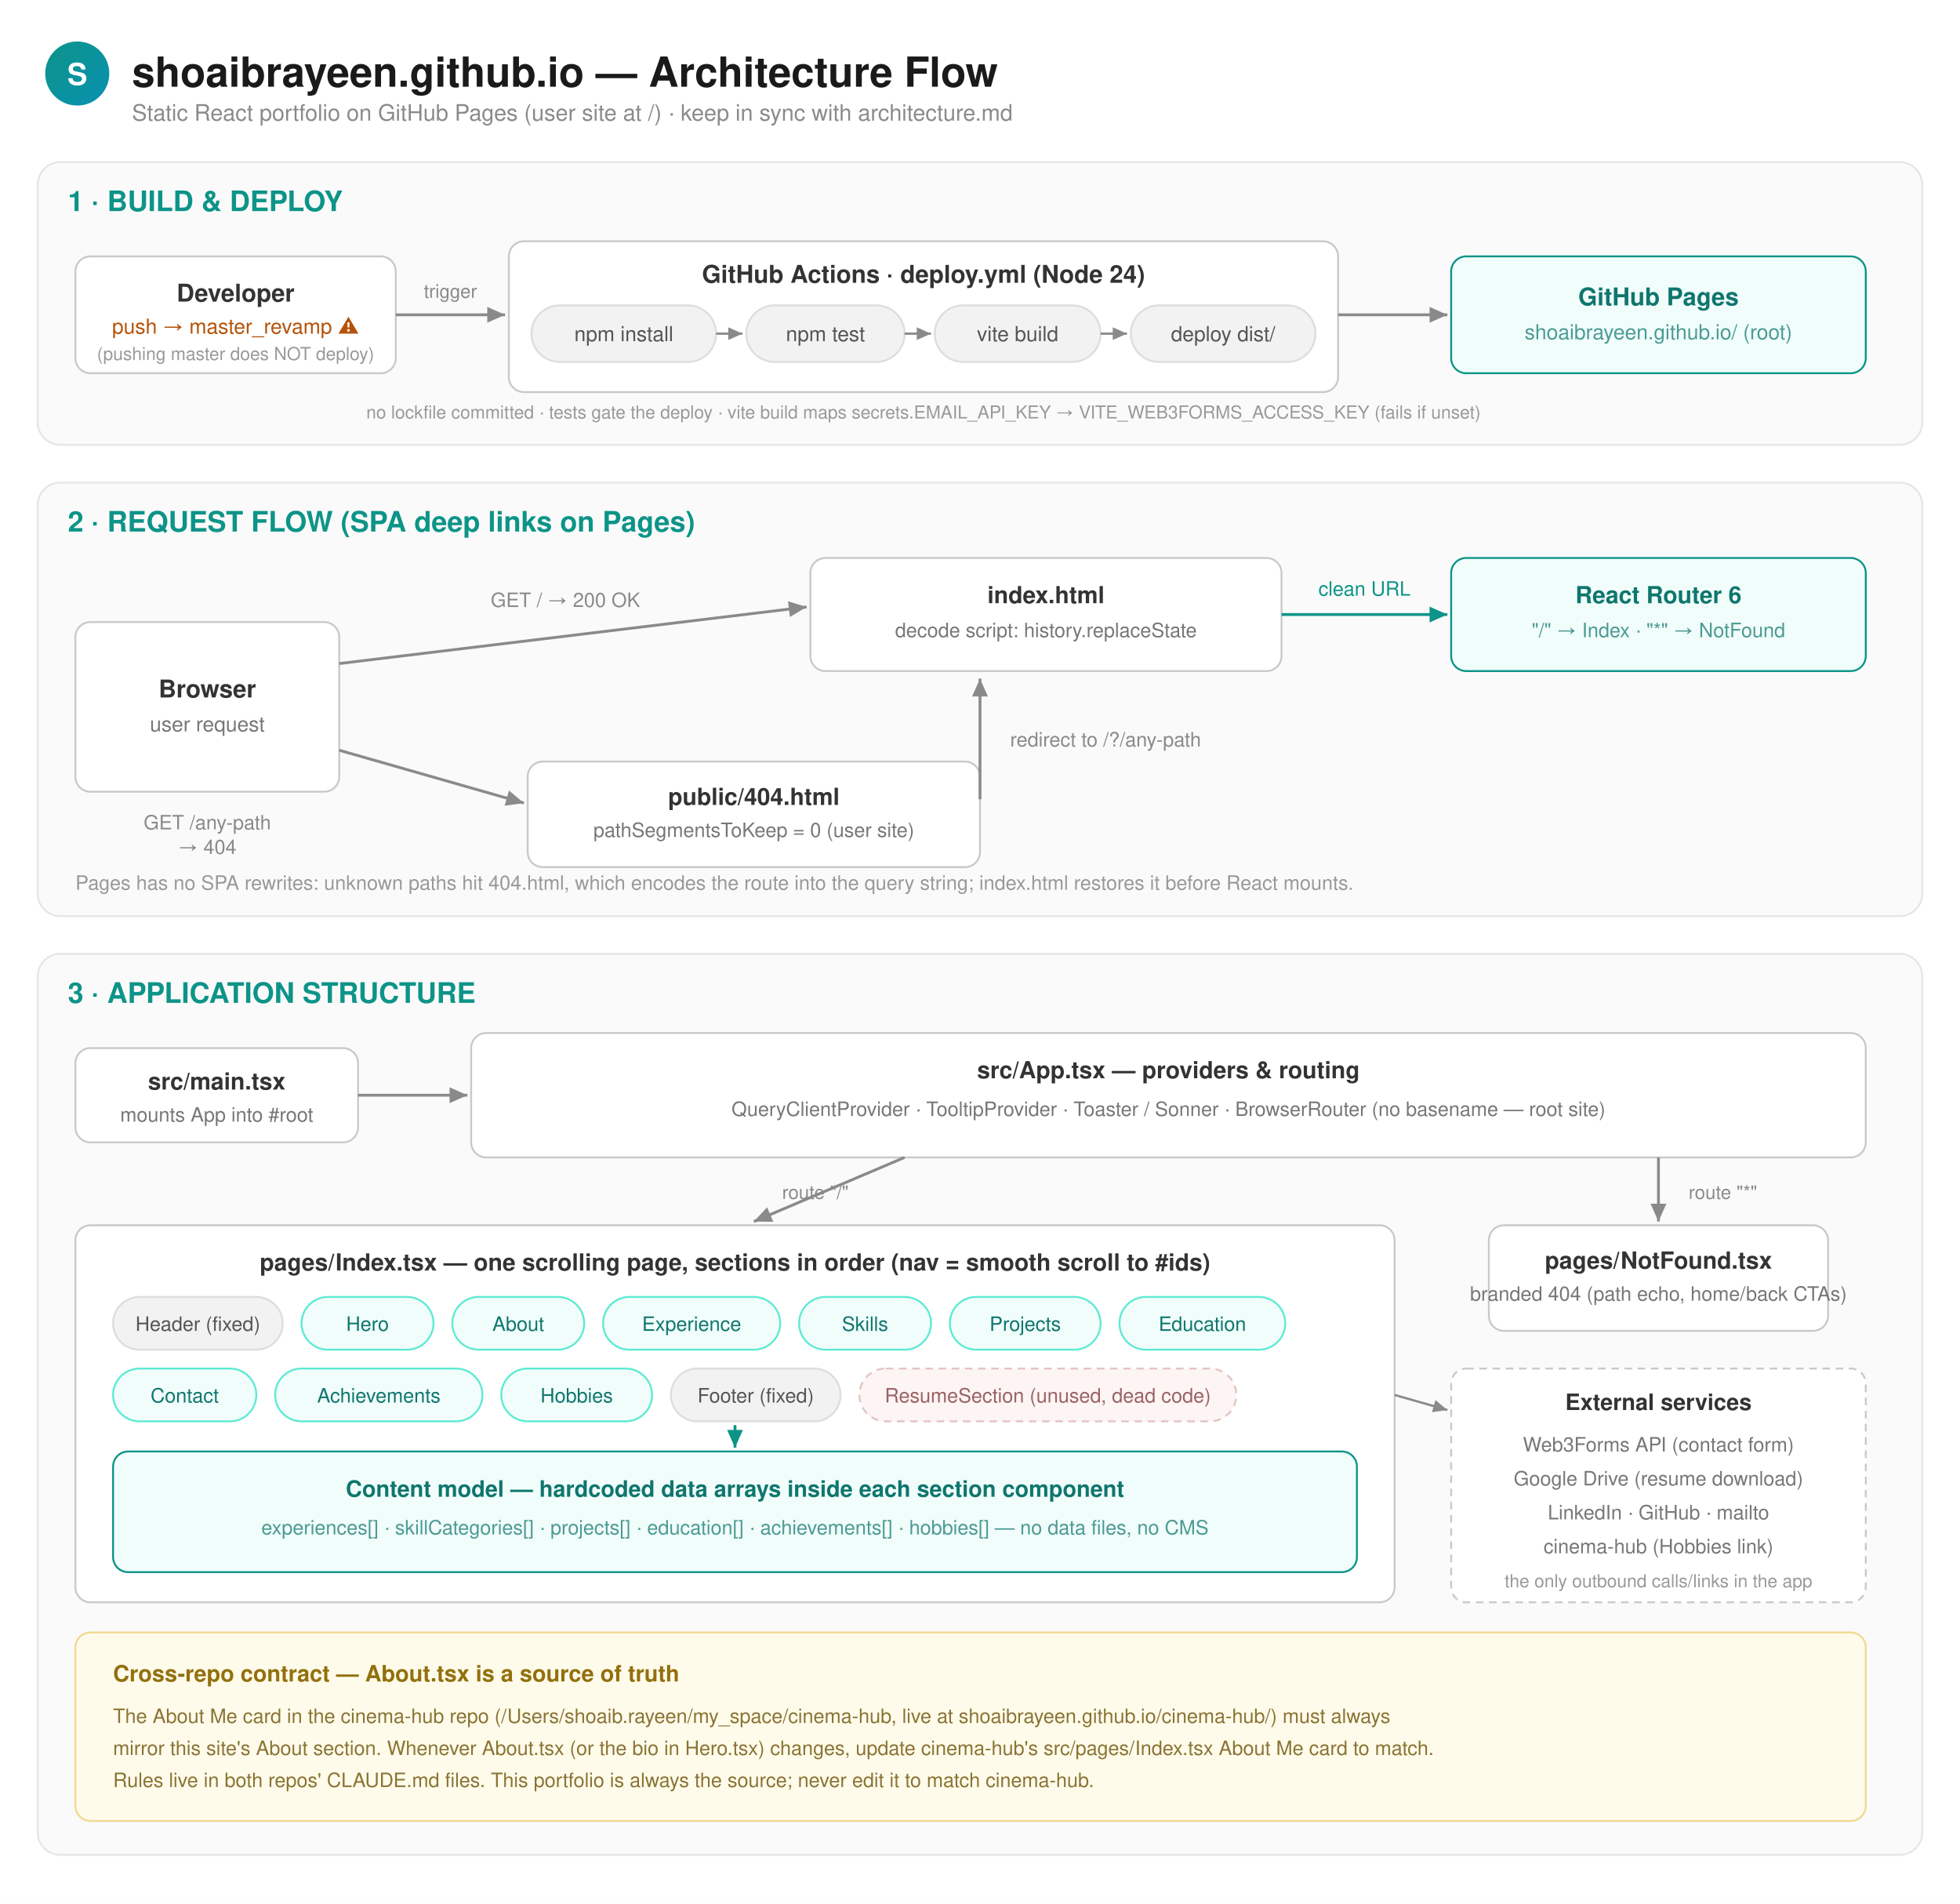
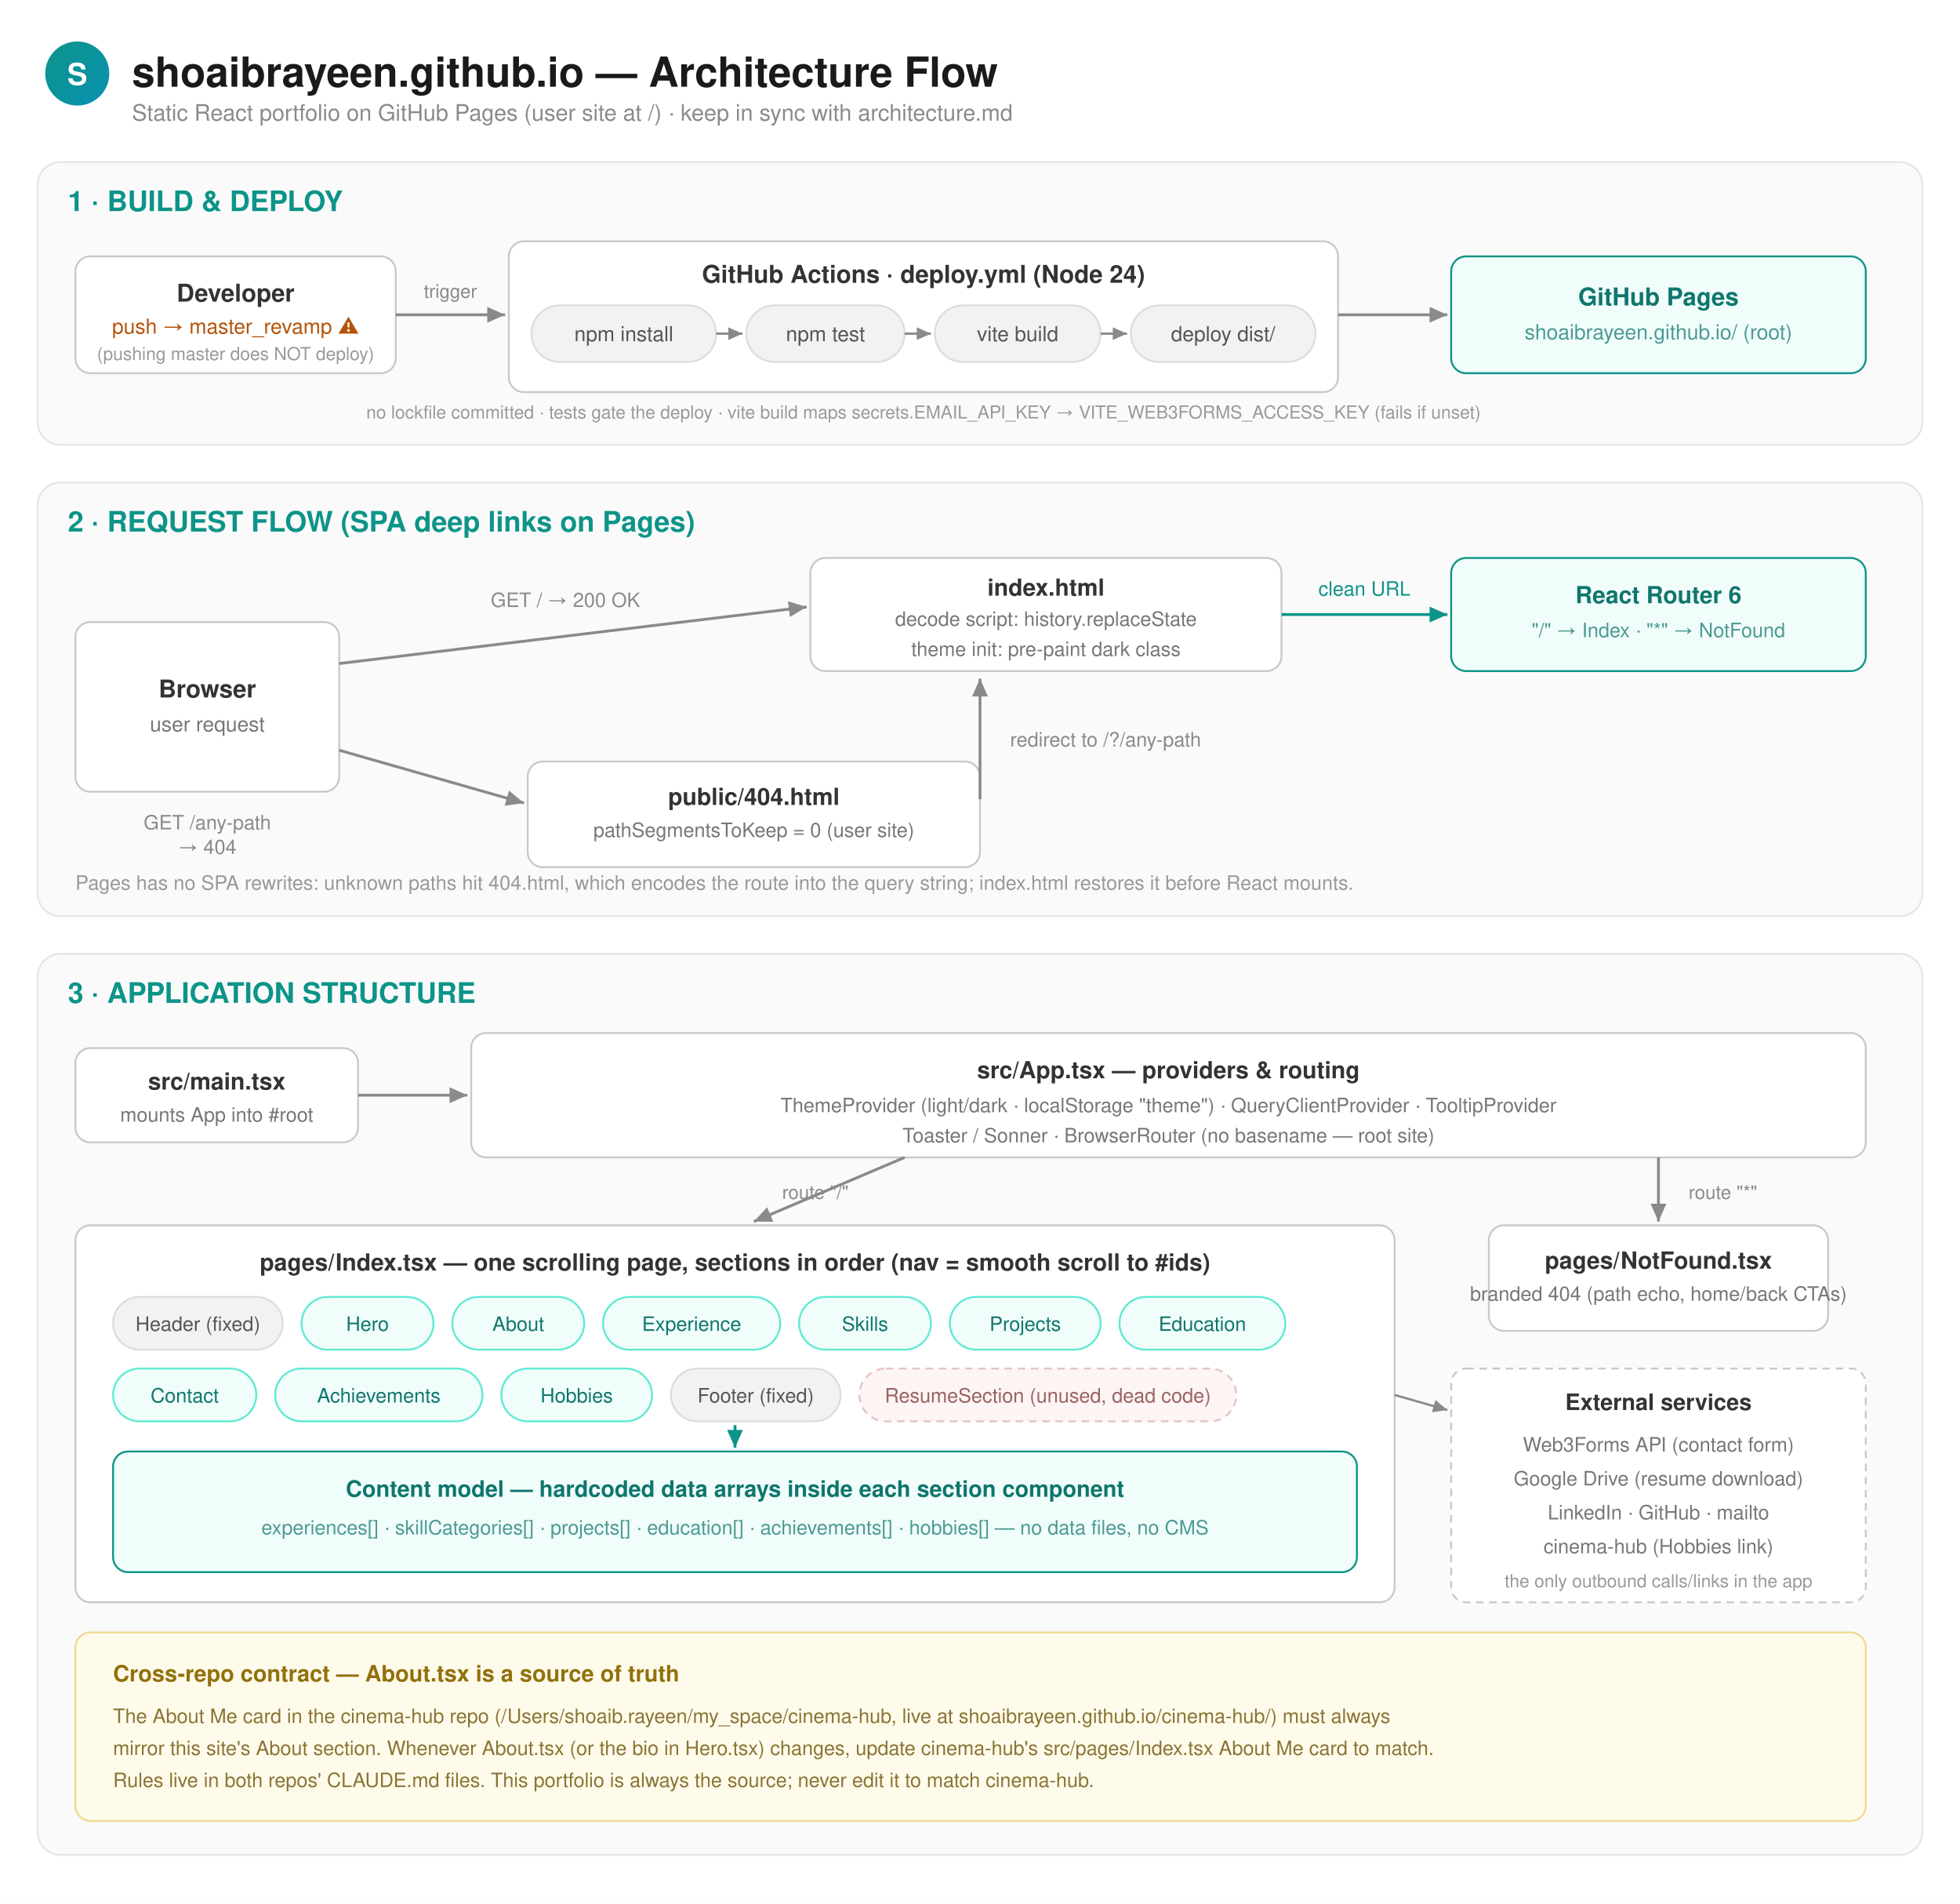
<svg xmlns="http://www.w3.org/2000/svg" viewBox="0 0 1040 1010" font-family="-apple-system, 'Segoe UI', Helvetica, Arial, sans-serif">
  <defs>
    <marker id="arrow" viewBox="0 0 10 10" refX="9" refY="5" markerWidth="7" markerHeight="7" orient="auto-start-reverse">
      <path d="M 0 1 L 9 5 L 0 9 z" fill="#8a8a8a" />
    </marker>
    <marker id="arrowTeal" viewBox="0 0 10 10" refX="9" refY="5" markerWidth="7" markerHeight="7" orient="auto-start-reverse">
      <path d="M 0 1 L 9 5 L 0 9 z" fill="#0d9488" />
    </marker>
    <linearGradient id="brand" x1="0" y1="0" x2="1" y2="1">
      <stop offset="0" stop-color="#0d9488" />
      <stop offset="1" stop-color="#0891b2" />
    </linearGradient>
  </defs>
  <rect width="1040" height="1010" fill="#ffffff" />
  <circle cx="41" cy="39" r="17" fill="url(#brand)" />
  <text x="41" y="45" font-size="16" font-weight="700" fill="#ffffff" text-anchor="middle">S</text>
  <text x="70" y="46" font-size="22" font-weight="700" fill="#1a1a1a">shoaibrayeen.github.io — Architecture Flow</text>
  <text x="70" y="64" font-size="12" fill="#8a8a8a">Static React portfolio on GitHub Pages (user site at /) · keep in sync with architecture.md</text>
  <rect x="20" y="86" width="1000" height="150" rx="12" fill="#fafafa" stroke="#e6e6e6" />
  <text x="36" y="112" font-size="15" font-weight="700" fill="#0d9488">1 · BUILD &amp; DEPLOY</text>
  <rect x="40" y="136" width="170" height="62" rx="8" fill="#ffffff" stroke="#c9c9c9" />
  <text x="125" y="160" font-size="13" font-weight="600" fill="#333" text-anchor="middle">Developer</text>
  <text x="125" y="177" font-size="11" fill="#b45309" text-anchor="middle">push → master_revamp ⚠</text>
  <text x="125" y="191" font-size="9.5" fill="#999" text-anchor="middle">(pushing master does NOT deploy)</text>
  <line x1="210" y1="167" x2="268" y2="167" stroke="#8a8a8a" stroke-width="1.5" marker-end="url(#arrow)" />
  <text x="239" y="158" font-size="10" fill="#8a8a8a" text-anchor="middle">trigger</text>
  <rect x="270" y="128" width="440" height="80" rx="8" fill="#ffffff" stroke="#c9c9c9" />
  <text x="490" y="150" font-size="13" font-weight="600" fill="#333" text-anchor="middle">GitHub Actions · deploy.yml (Node 24)</text>
  <rect x="282" y="162" width="98" height="30" rx="15" fill="#f2f2f2" stroke="#dddddd" />
  <text x="331" y="181" font-size="11" fill="#555" text-anchor="middle">npm install</text>
  <line x1="380" y1="177" x2="394" y2="177" stroke="#8a8a8a" stroke-width="1.2" marker-end="url(#arrow)" />
  <rect x="396" y="162" width="84" height="30" rx="15" fill="#f2f2f2" stroke="#dddddd" />
  <text x="438" y="181" font-size="11" fill="#555" text-anchor="middle">npm test</text>
  <line x1="480" y1="177" x2="494" y2="177" stroke="#8a8a8a" stroke-width="1.2" marker-end="url(#arrow)" />
  <rect x="496" y="162" width="88" height="30" rx="15" fill="#f2f2f2" stroke="#dddddd" />
  <text x="540" y="181" font-size="11" fill="#555" text-anchor="middle">vite build</text>
  <line x1="584" y1="177" x2="598" y2="177" stroke="#8a8a8a" stroke-width="1.2" marker-end="url(#arrow)" />
  <rect x="600" y="162" width="98" height="30" rx="15" fill="#f2f2f2" stroke="#dddddd" />
  <text x="649" y="181" font-size="11" fill="#555" text-anchor="middle">deploy dist/</text>
  <text x="490" y="222" font-size="9.5" fill="#999" text-anchor="middle">no lockfile committed · tests gate the deploy · vite build maps secrets.EMAIL_API_KEY → VITE_WEB3FORMS_ACCESS_KEY (fails if unset)</text>
  <line x1="710" y1="167" x2="768" y2="167" stroke="#8a8a8a" stroke-width="1.5" marker-end="url(#arrow)" />
  <rect x="770" y="136" width="220" height="62" rx="8" fill="#f0fdfa" stroke="#0d9488" />
  <text x="880" y="162" font-size="13" font-weight="600" fill="#0f766e" text-anchor="middle">GitHub Pages</text>
  <text x="880" y="180" font-size="11" fill="#4d9a94" text-anchor="middle">shoaibrayeen.github.io/ (root)</text>
  <rect x="20" y="256" width="1000" height="230" rx="12" fill="#fafafa" stroke="#e6e6e6" />
  <text x="36" y="282" font-size="15" font-weight="700" fill="#0d9488">2 · REQUEST FLOW (SPA deep links on Pages)</text>
  <rect x="40" y="330" width="140" height="90" rx="8" fill="#ffffff" stroke="#c9c9c9" />
  <text x="110" y="370" font-size="13" font-weight="600" fill="#333" text-anchor="middle">Browser</text>
  <text x="110" y="388" font-size="11" fill="#777" text-anchor="middle">user request</text>
  <line x1="180" y1="352" x2="428" y2="322" stroke="#8a8a8a" stroke-width="1.5" marker-end="url(#arrow)" />
  <text x="300" y="322" font-size="10.5" fill="#8a8a8a" text-anchor="middle">GET /  →  200 OK</text>
  <line x1="180" y1="398" x2="278" y2="426" stroke="#8a8a8a" stroke-width="1.5" marker-end="url(#arrow)" />
  <text x="110" y="440" font-size="10.5" fill="#8a8a8a" text-anchor="middle">GET /any-path</text>
  <text x="110" y="453" font-size="10.5" fill="#8a8a8a" text-anchor="middle">→ 404</text>
  <rect x="280" y="404" width="240" height="56" rx="8" fill="#ffffff" stroke="#c9c9c9" />
  <text x="400" y="427" font-size="12.5" font-weight="600" fill="#333" text-anchor="middle">public/404.html</text>
  <text x="400" y="444" font-size="10.5" fill="#777" text-anchor="middle">pathSegmentsToKeep = 0 (user site)</text>
  <line x1="520" y1="424" x2="520" y2="360" stroke="#8a8a8a" stroke-width="1.5" marker-end="url(#arrow)" />
  <text x="536" y="396" font-size="10.5" fill="#8a8a8a">redirect to /?/any-path</text>
  <rect x="430" y="296" width="250" height="60" rx="8" fill="#ffffff" stroke="#c9c9c9" />
-   <text x="555" y="320" font-size="12.5" font-weight="600" fill="#333" text-anchor="middle">index.html</text>
-   <text x="555" y="338" font-size="10.5" fill="#777" text-anchor="middle">decode script: history.replaceState</text>
+   <text x="555" y="316" font-size="12.5" font-weight="600" fill="#333" text-anchor="middle">index.html</text>
+   <text x="555" y="332" font-size="10.5" fill="#777" text-anchor="middle">decode script: history.replaceState</text>
+   <text x="555" y="348" font-size="10.5" fill="#777" text-anchor="middle">theme init: pre-paint dark class</text>
  <line x1="680" y1="326" x2="768" y2="326" stroke="#0d9488" stroke-width="1.5" marker-end="url(#arrowTeal)" />
  <text x="724" y="316" font-size="10.5" fill="#0d9488" text-anchor="middle">clean URL</text>
  <rect x="770" y="296" width="220" height="60" rx="8" fill="#f0fdfa" stroke="#0d9488" />
  <text x="880" y="320" font-size="12.5" font-weight="600" fill="#0f766e" text-anchor="middle">React Router 6</text>
  <text x="880" y="338" font-size="10.5" fill="#4d9a94" text-anchor="middle">"/" → Index · "*" → NotFound</text>
  <text x="40" y="472" font-size="10.5" fill="#999">Pages has no SPA rewrites: unknown paths hit 404.html, which encodes the route into the query string; index.html restores it before React mounts.</text>
  <rect x="20" y="506" width="1000" height="478" rx="12" fill="#fafafa" stroke="#e6e6e6" />
  <text x="36" y="532" font-size="15" font-weight="700" fill="#0d9488">3 · APPLICATION STRUCTURE</text>
  <rect x="40" y="556" width="150" height="50" rx="8" fill="#ffffff" stroke="#c9c9c9" />
  <text x="115" y="578" font-size="12.5" font-weight="600" fill="#333" text-anchor="middle">src/main.tsx</text>
  <text x="115" y="595" font-size="10.5" fill="#777" text-anchor="middle">mounts App into #root</text>
  <line x1="190" y1="581" x2="248" y2="581" stroke="#8a8a8a" stroke-width="1.5" marker-end="url(#arrow)" />
  <rect x="250" y="548" width="740" height="66" rx="8" fill="#ffffff" stroke="#c9c9c9" />
  <text x="620" y="572" font-size="12.5" font-weight="600" fill="#333" text-anchor="middle">src/App.tsx — providers &amp; routing</text>
-   <text x="620" y="592" font-size="10.5" fill="#777" text-anchor="middle">QueryClientProvider · TooltipProvider · Toaster / Sonner · BrowserRouter (no basename — root site)</text>
+   <text x="620" y="590" font-size="10.5" fill="#777" text-anchor="middle">ThemeProvider (light/dark · localStorage "theme") · QueryClientProvider · TooltipProvider</text>
+   <text x="620" y="606" font-size="10.5" fill="#777" text-anchor="middle">Toaster / Sonner · BrowserRouter (no basename — root site)</text>
  <line x1="480" y1="614" x2="400" y2="648" stroke="#8a8a8a" stroke-width="1.5" marker-end="url(#arrow)" />
  <text x="415" y="636" font-size="10" fill="#8a8a8a">route "/"</text>
  <line x1="880" y1="614" x2="880" y2="648" stroke="#8a8a8a" stroke-width="1.5" marker-end="url(#arrow)" />
  <text x="896" y="636" font-size="10" fill="#8a8a8a">route "*"</text>
  <rect x="40" y="650" width="700" height="200" rx="8" fill="#ffffff" stroke="#c9c9c9" />
  <text x="390" y="674" font-size="12.5" font-weight="600" fill="#333" text-anchor="middle">pages/Index.tsx — one scrolling page, sections in order (nav = smooth scroll to #ids)</text>
  <rect x="60" y="688" width="90" height="28" rx="14" fill="#f2f2f2" stroke="#dddddd" />
  <text x="105" y="706" font-size="10.5" fill="#555" text-anchor="middle">Header (fixed)</text>
  <rect x="160" y="688" width="70" height="28" rx="14" fill="#f0fdfa" stroke="#5eead4" />
  <text x="195" y="706" font-size="10.5" fill="#0f766e" text-anchor="middle">Hero</text>
  <rect x="240" y="688" width="70" height="28" rx="14" fill="#f0fdfa" stroke="#5eead4" />
  <text x="275" y="706" font-size="10.5" fill="#0f766e" text-anchor="middle">About</text>
  <rect x="320" y="688" width="94" height="28" rx="14" fill="#f0fdfa" stroke="#5eead4" />
  <text x="367" y="706" font-size="10.5" fill="#0f766e" text-anchor="middle">Experience</text>
  <rect x="424" y="688" width="70" height="28" rx="14" fill="#f0fdfa" stroke="#5eead4" />
  <text x="459" y="706" font-size="10.5" fill="#0f766e" text-anchor="middle">Skills</text>
  <rect x="504" y="688" width="80" height="28" rx="14" fill="#f0fdfa" stroke="#5eead4" />
  <text x="544" y="706" font-size="10.5" fill="#0f766e" text-anchor="middle">Projects</text>
  <rect x="594" y="688" width="88" height="28" rx="14" fill="#f0fdfa" stroke="#5eead4" />
  <text x="638" y="706" font-size="10.5" fill="#0f766e" text-anchor="middle">Education</text>
  <rect x="60" y="726" width="76" height="28" rx="14" fill="#f0fdfa" stroke="#5eead4" />
  <text x="98" y="744" font-size="10.5" fill="#0f766e" text-anchor="middle">Contact</text>
  <rect x="146" y="726" width="110" height="28" rx="14" fill="#f0fdfa" stroke="#5eead4" />
  <text x="201" y="744" font-size="10.5" fill="#0f766e" text-anchor="middle">Achievements</text>
  <rect x="266" y="726" width="80" height="28" rx="14" fill="#f0fdfa" stroke="#5eead4" />
  <text x="306" y="744" font-size="10.5" fill="#0f766e" text-anchor="middle">Hobbies</text>
  <rect x="356" y="726" width="90" height="28" rx="14" fill="#f2f2f2" stroke="#dddddd" />
  <text x="401" y="744" font-size="10.5" fill="#555" text-anchor="middle">Footer (fixed)</text>
  <rect x="456" y="726" width="200" height="28" rx="14" fill="#fdf4f4" stroke="#e5c3c3" stroke-dasharray="4 3" />
  <text x="556" y="744" font-size="10.5" fill="#9a6262" text-anchor="middle">ResumeSection (unused, dead code)</text>
  <rect x="60" y="770" width="660" height="64" rx="8" fill="#f0fdfa" stroke="#0d9488" />
  <text x="390" y="794" font-size="12" font-weight="600" fill="#0f766e" text-anchor="middle">Content model — hardcoded data arrays inside each section component</text>
  <text x="390" y="814" font-size="10.5" fill="#4d9a94" text-anchor="middle">experiences[] · skillCategories[] · projects[] · education[] · achievements[] · hobbies[] — no data files, no CMS</text>
  <line x1="390" y1="756" x2="390" y2="768" stroke="#0d9488" stroke-width="1.5" marker-end="url(#arrowTeal)" />
  <rect x="790" y="650" width="180" height="56" rx="8" fill="#ffffff" stroke="#c9c9c9" />
  <text x="880" y="673" font-size="12.5" font-weight="600" fill="#333" text-anchor="middle">pages/NotFound.tsx</text>
  <text x="880" y="690" font-size="10.5" fill="#777" text-anchor="middle">branded 404 (path echo, home/back CTAs)</text>
  <rect x="770" y="726" width="220" height="124" rx="8" fill="#ffffff" stroke="#c9c9c9" stroke-dasharray="4 3" />
  <text x="880" y="748" font-size="12" font-weight="600" fill="#333" text-anchor="middle">External services</text>
  <text x="880" y="770" font-size="10.5" fill="#777" text-anchor="middle">Web3Forms API (contact form)</text>
  <text x="880" y="788" font-size="10.5" fill="#777" text-anchor="middle">Google Drive (resume download)</text>
  <text x="880" y="806" font-size="10.5" fill="#777" text-anchor="middle">LinkedIn · GitHub · mailto</text>
  <text x="880" y="824" font-size="10.5" fill="#777" text-anchor="middle">cinema-hub (Hobbies link)</text>
  <text x="880" y="842" font-size="9.5" fill="#999" text-anchor="middle">the only outbound calls/links in the app</text>
  <line x1="740" y1="740" x2="768" y2="748" stroke="#8a8a8a" stroke-width="1.2" marker-end="url(#arrow)" />
  <rect x="40" y="866" width="950" height="100" rx="8" fill="#fffbeb" stroke="#f1d992" />
  <text x="60" y="892" font-size="12" font-weight="600" fill="#92700c">Cross-repo contract — About.tsx is a source of truth</text>
  <text x="60" y="914" font-size="10.5" fill="#8a7434">The About Me card in the cinema-hub repo (/Users/shoaib.rayeen/my_space/cinema-hub, live at shoaibrayeen.github.io/cinema-hub/) must always</text>
  <text x="60" y="931" font-size="10.5" fill="#8a7434">mirror this site's About section. Whenever About.tsx (or the bio in Hero.tsx) changes, update cinema-hub's src/pages/Index.tsx About Me card to match.</text>
  <text x="60" y="948" font-size="10.5" fill="#8a7434">Rules live in both repos' CLAUDE.md files. This portfolio is always the source; never edit it to match cinema-hub.</text>
</svg>
